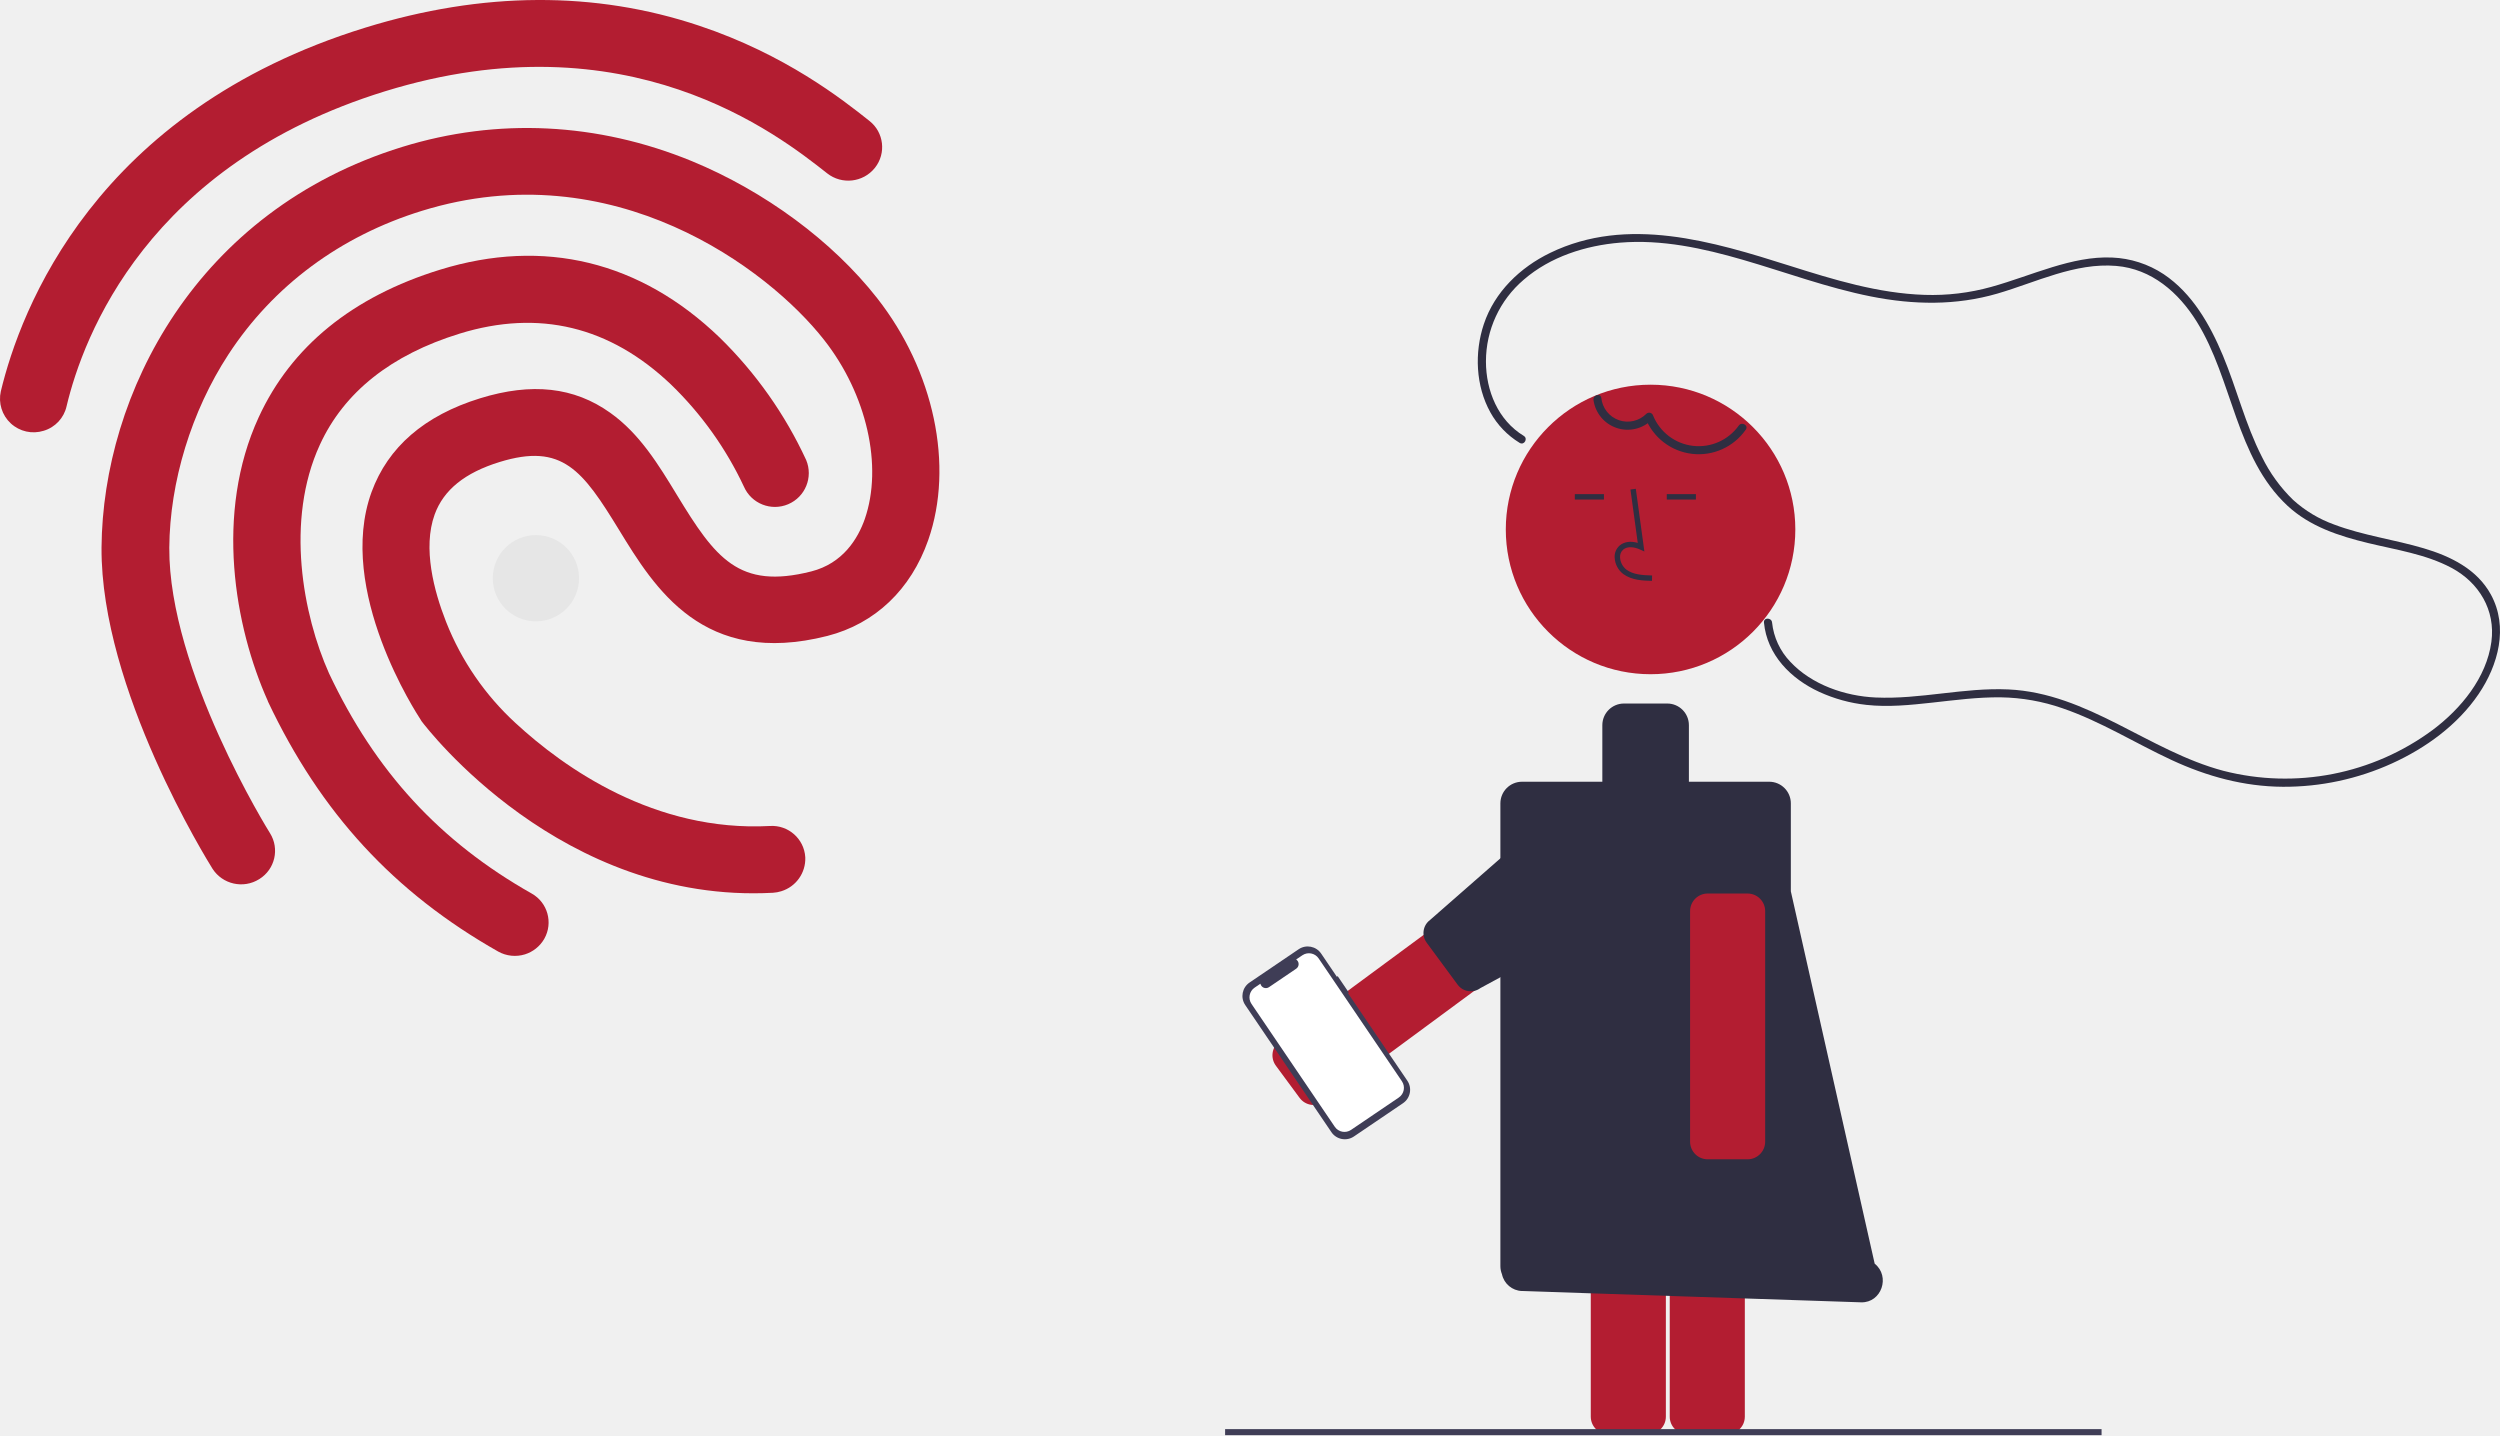
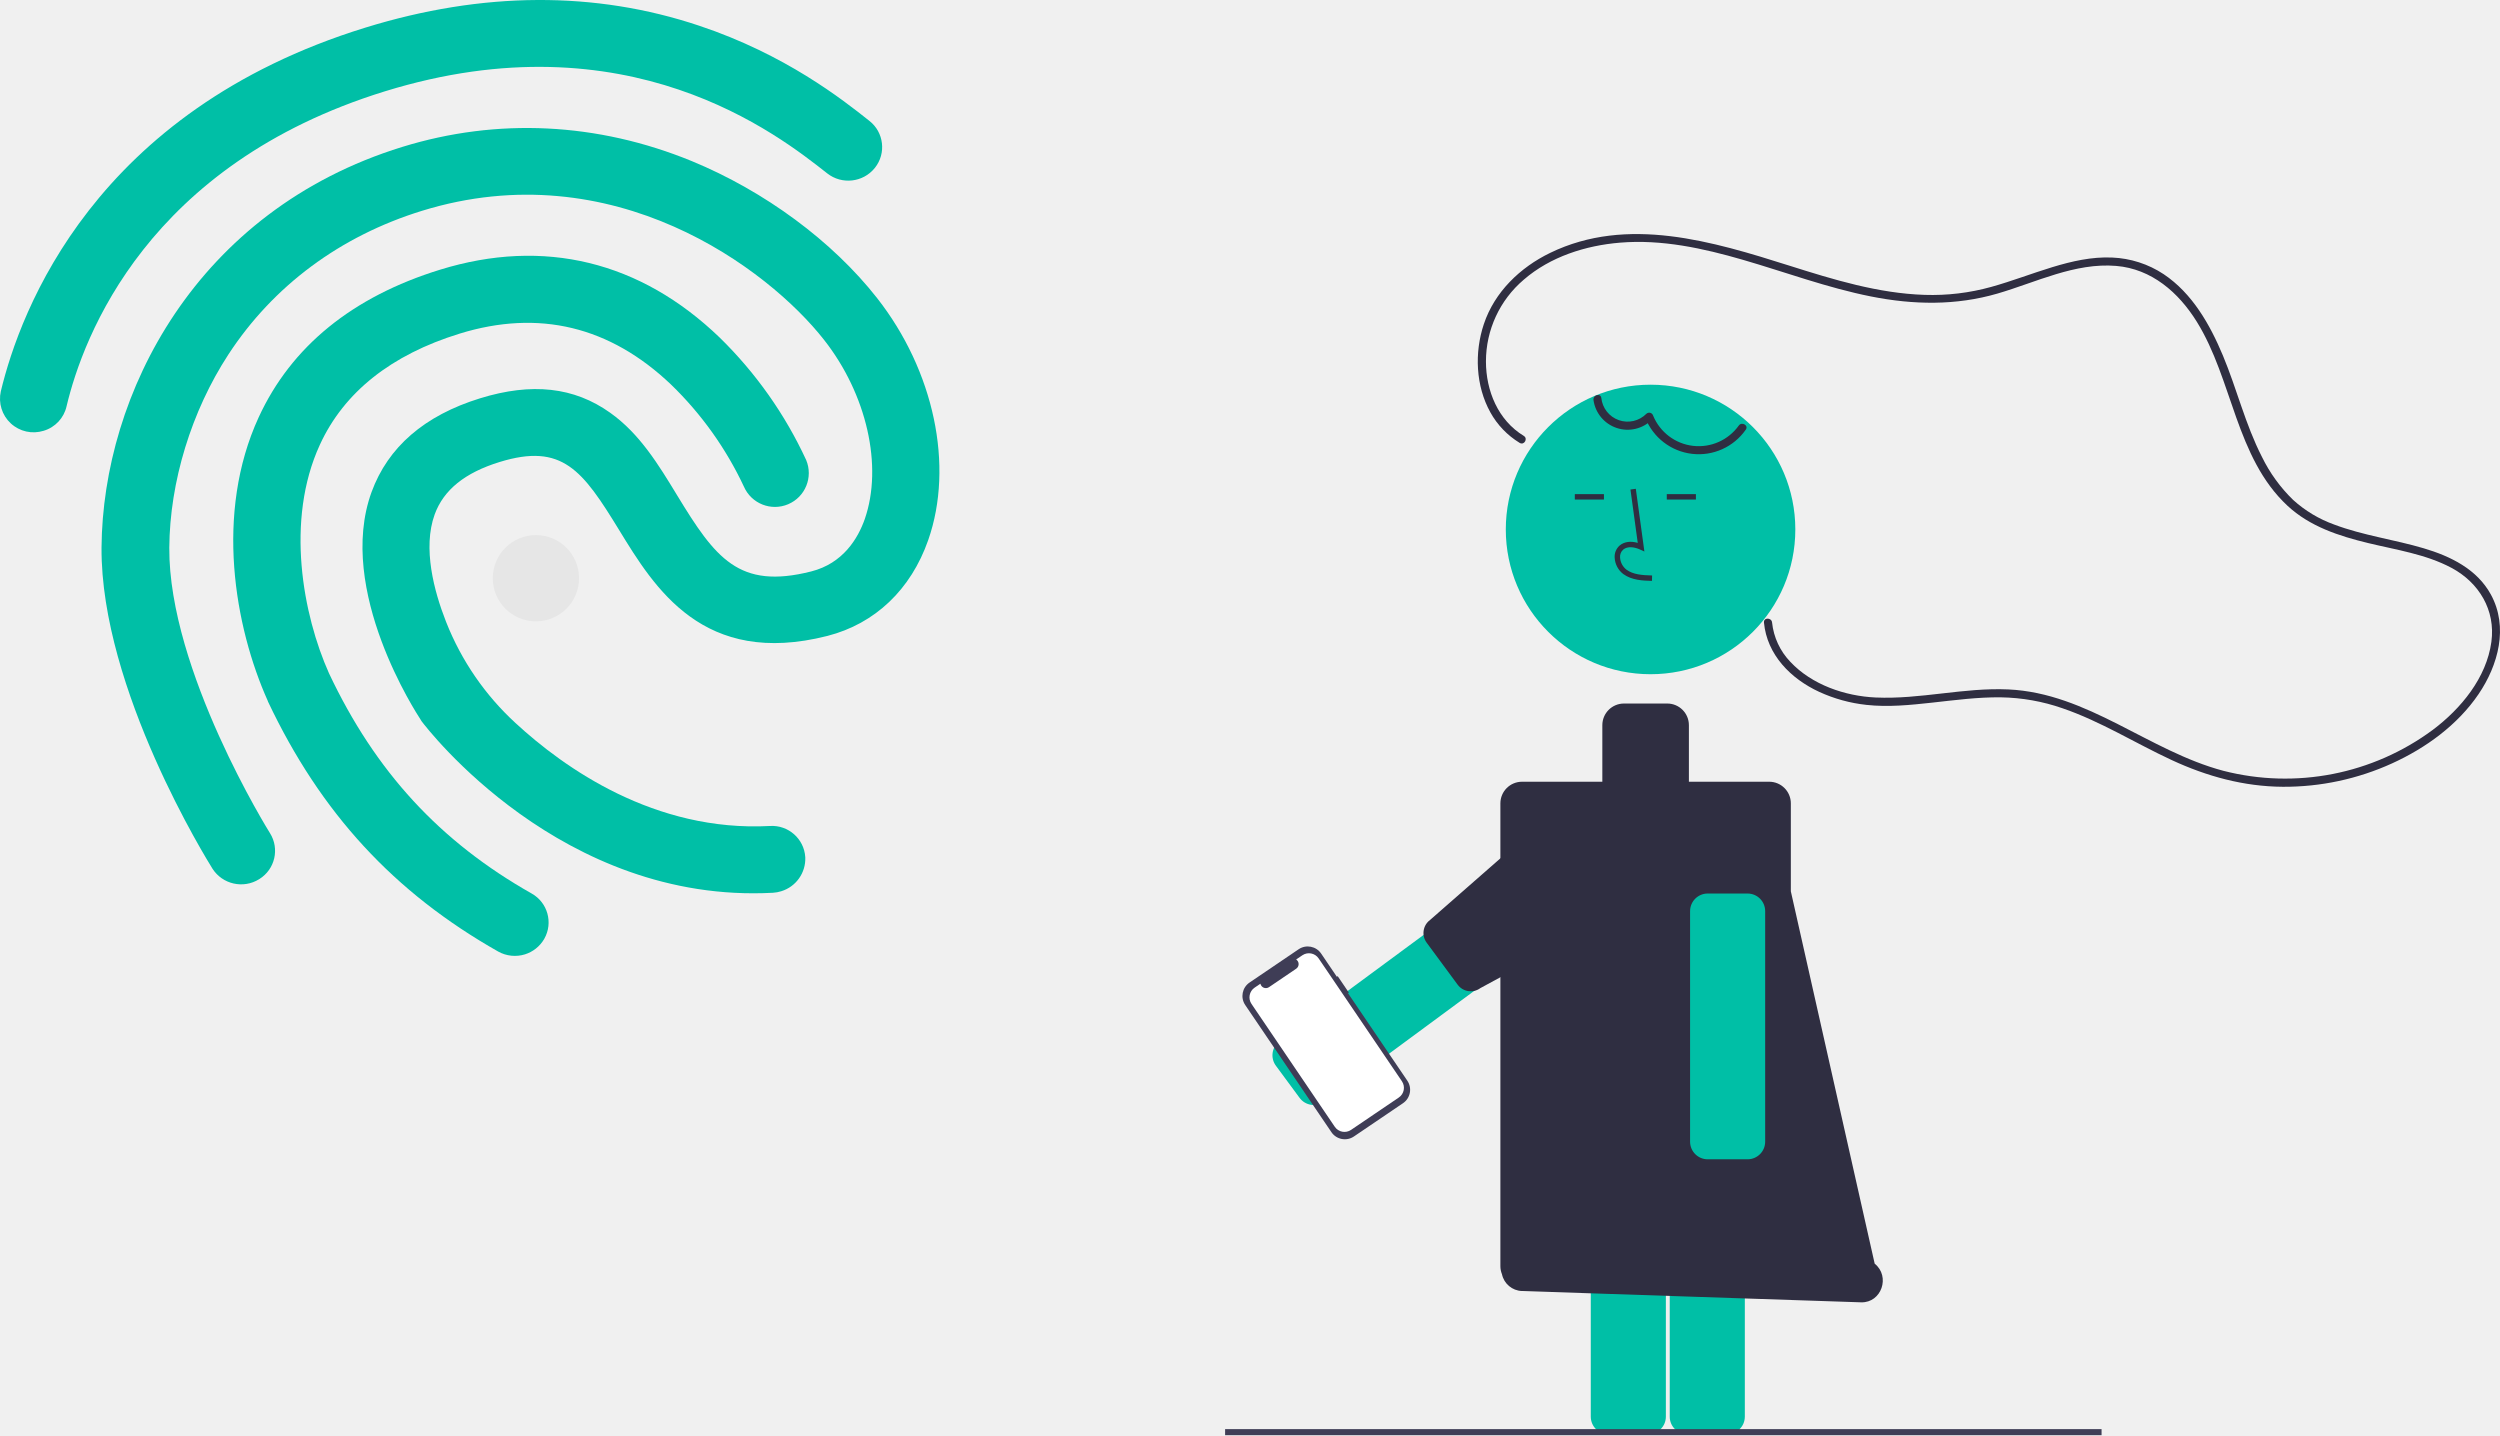
<svg xmlns="http://www.w3.org/2000/svg" id="bb441d3c-cf2a-489d-ae6b-061a3c0e4b94" data-name="Layer 1" width="924.256" height="530.591" viewBox="0 0 924.256 530.591">
-   <path d="M153.998,343.966a12.416,12.416,0,0,1-15.82-14.588c7.224-30.053,34.692-103.546,134.758-134.458,43.345-13.39,84.914-13.618,123.5-.684,31.744,10.596,52.817,27.178,62.897,35.193a12.313,12.313,0,0,1,2.017,17.297q-.038.048-.076.095a12.603,12.603,0,0,1-17.561,1.993c-18.263-14.39-73.684-58.105-163.507-30.358C192.5,245.549,168.676,308.922,162.496,334.85a12.231,12.231,0,0,1-8.498,9.117Z" transform="translate(-137.8721 -184.7043)" fill="#b31d31" />
-   <path d="M426.738,514.185a12.346,12.346,0,0,1-3.068.577c-78.175,4.21-127.913-60.735-129.955-63.443l-.379-.625c-1.246-1.933-31.342-47.723-18.093-84.088,6.086-16.625,19.544-28.294,40.116-34.649,19.133-5.91,34.789-4.162,48.115,5.354,10.927,7.753,17.93,19.315,24.717,30.48,14.116,23.182,22.768,34.977,49.6,28.172,11.781-2.99,17.282-12.201,19.795-19.376,6.766-19.525.77-46.143-15.096-66.281-20.497-26.126-77.86-69.52-148.634-47.657-30.223,9.336-54.958,27.734-71.522,53.068-13.722,21.024-21.699,47.137-21.874,71.488-.275,45.341,36.884,104.991,37.236,105.532a12.29,12.29,0,0,1-3.906,16.936q-.057.036-.114.071a12.584,12.584,0,0,1-17.235-3.857c-1.677-2.728-41.356-66.33-41.036-118.732.445-56.8,34.961-124.588,111.154-148.125,35.218-10.879,72.229-9.051,107.058,5.229,26.995,11.136,51.979,29.57,68.497,50.619,21.098,26.868,28.53,62.038,18.926,89.487-6.403,18.3-19.659,30.926-37.275,35.441-45.914,11.679-63.9-17.726-77.018-39.177-13.47-21.991-20.921-32.301-44.202-25.11-12.783,3.949-20.659,10.277-23.971,19.368-4.507,12.428-.236,28.358,4.141,39.525q.068.175.136.349a100.946,100.946,0,0,0,25.613,37.252c18.012,16.634,51.451,40.347,94.07,38.06a12.309,12.309,0,0,1,13.048,11.522q.004.059.007.118a12.579,12.579,0,0,1-8.852,12.472Z" transform="translate(-137.8721 -184.7043)" fill="#b31d31" />
-   <path d="M331.94,537.534a12.616,12.616,0,0,1-9.871-1.031c-38.557-21.846-65.625-51.228-85.116-92.41l-.078-.254c-12.284-27.458-19.679-69.409-3.367-104.866,12.042-26.162,34.646-44.552,67.071-54.568,38.35-11.847,74.059-3.125,103.366,25.103A153.17,153.17,0,0,1,435.929,354.806a12.516,12.516,0,0,1-23.031,9.804,128.261,128.261,0,0,0-26.966-37.76c-22.59-21.492-48.85-27.847-78.142-18.799-25.313,7.819-42.743,21.643-51.666,41.092-12.867,27.994-6.243,62.949,3.371,84.462,17.186,36.423,41.025,62.258,74.961,81.451a12.255,12.255,0,0,1,4.655,16.695q-.047.083-.095.166A12.569,12.569,0,0,1,331.94,537.534Z" transform="translate(-137.8721 -184.7043)" fill="#b31d31" />
+   <path d="M153.998,343.966a12.416,12.416,0,0,1-15.82-14.588c7.224-30.053,34.692-103.546,134.758-134.458,43.345-13.39,84.914-13.618,123.5-.684,31.744,10.596,52.817,27.178,62.897,35.193a12.313,12.313,0,0,1,2.017,17.297q-.038.048-.076.095a12.603,12.603,0,0,1-17.561,1.993c-18.263-14.39-73.684-58.105-163.507-30.358C192.5,245.549,168.676,308.922,162.496,334.85a12.231,12.231,0,0,1-8.498,9.117Z" transform="translate(-137.8721 -184.7043)" fill="#00bfa6" />
+   <path d="M426.738,514.185a12.346,12.346,0,0,1-3.068.577c-78.175,4.21-127.913-60.735-129.955-63.443l-.379-.625c-1.246-1.933-31.342-47.723-18.093-84.088,6.086-16.625,19.544-28.294,40.116-34.649,19.133-5.91,34.789-4.162,48.115,5.354,10.927,7.753,17.93,19.315,24.717,30.48,14.116,23.182,22.768,34.977,49.6,28.172,11.781-2.99,17.282-12.201,19.795-19.376,6.766-19.525.77-46.143-15.096-66.281-20.497-26.126-77.86-69.52-148.634-47.657-30.223,9.336-54.958,27.734-71.522,53.068-13.722,21.024-21.699,47.137-21.874,71.488-.275,45.341,36.884,104.991,37.236,105.532a12.29,12.29,0,0,1-3.906,16.936q-.057.036-.114.071a12.584,12.584,0,0,1-17.235-3.857c-1.677-2.728-41.356-66.33-41.036-118.732.445-56.8,34.961-124.588,111.154-148.125,35.218-10.879,72.229-9.051,107.058,5.229,26.995,11.136,51.979,29.57,68.497,50.619,21.098,26.868,28.53,62.038,18.926,89.487-6.403,18.3-19.659,30.926-37.275,35.441-45.914,11.679-63.9-17.726-77.018-39.177-13.47-21.991-20.921-32.301-44.202-25.11-12.783,3.949-20.659,10.277-23.971,19.368-4.507,12.428-.236,28.358,4.141,39.525q.068.175.136.349a100.946,100.946,0,0,0,25.613,37.252c18.012,16.634,51.451,40.347,94.07,38.06a12.309,12.309,0,0,1,13.048,11.522q.004.059.007.118a12.579,12.579,0,0,1-8.852,12.472Z" transform="translate(-137.8721 -184.7043)" fill="#00bfa6" />
+   <path d="M331.94,537.534a12.616,12.616,0,0,1-9.871-1.031c-38.557-21.846-65.625-51.228-85.116-92.41l-.078-.254c-12.284-27.458-19.679-69.409-3.367-104.866,12.042-26.162,34.646-44.552,67.071-54.568,38.35-11.847,74.059-3.125,103.366,25.103A153.17,153.17,0,0,1,435.929,354.806a12.516,12.516,0,0,1-23.031,9.804,128.261,128.261,0,0,0-26.966-37.76c-22.59-21.492-48.85-27.847-78.142-18.799-25.313,7.819-42.743,21.643-51.666,41.092-12.867,27.994-6.243,62.949,3.371,84.462,17.186,36.423,41.025,62.258,74.961,81.451a12.255,12.255,0,0,1,4.655,16.695q-.047.083-.095.166A12.569,12.569,0,0,1,331.94,537.534Z" transform="translate(-137.8721 -184.7043)" fill="#00bfa6" />
  <circle cx="198.128" cy="213.768" r="15.949" fill="#e6e6e6" />
-   <path d="M623.576,593.224a6.57,6.57,0,0,1-.984-.074,6.459,6.459,0,0,1-4.261-2.569L609.57,578.702a6.499,6.499,0,0,1,1.373-9.089l74.899-55.24a6.5,6.5,0,0,1,9.09,1.373l8.76,11.878a6.501,6.501,0,0,1-1.372,9.09L627.42,591.954A6.454,6.454,0,0,1,623.576,593.224Z" transform="translate(-137.8721 -184.7043)" fill="#b31d31" />
+   <path d="M623.576,593.224a6.57,6.57,0,0,1-.984-.074,6.459,6.459,0,0,1-4.261-2.569L609.57,578.702a6.499,6.499,0,0,1,1.373-9.089l74.899-55.24a6.5,6.5,0,0,1,9.09,1.373l8.76,11.878a6.501,6.501,0,0,1-1.372,9.09L627.42,591.954A6.454,6.454,0,0,1,623.576,593.224Z" transform="translate(-137.8721 -184.7043)" fill="#00bfa6" />
  <path d="M676.769,548.748,665.305,533.205a6,6,0,0,1,1.267-8.39l43.861-38.43a6,6,0,0,1,8.39,1.267l20.964,25.043a6,6,0,0,1-1.267,8.39l-53.361,28.93A6,6,0,0,1,676.769,548.748Z" transform="translate(-137.8721 -184.7043)" fill="#2f2e41" />
-   <path d="M747.246,714.956H732.487a6.508,6.508,0,0,1-6.5-6.5V585.441a6.508,6.508,0,0,1,6.5-6.5h14.759a6.508,6.508,0,0,1,6.5,6.5V708.456A6.508,6.508,0,0,1,747.246,714.956Z" transform="translate(-137.8721 -184.7043)" fill="#b31d31" />
-   <path d="M776.438,714.956H761.678a6.508,6.508,0,0,1-6.5-6.5V585.441a6.508,6.508,0,0,1,6.5-6.5H776.438a6.508,6.508,0,0,1,6.5,6.5V708.456A6.508,6.508,0,0,1,776.438,714.956Z" transform="translate(-137.8721 -184.7043)" fill="#b31d31" />
+   <path d="M747.246,714.956H732.487a6.508,6.508,0,0,1-6.5-6.5V585.441a6.508,6.508,0,0,1,6.5-6.5h14.759a6.508,6.508,0,0,1,6.5,6.5V708.456A6.508,6.508,0,0,1,747.246,714.956Z" transform="translate(-137.8721 -184.7043)" fill="#00bfa6" />
+   <path d="M776.438,714.956H761.678a6.508,6.508,0,0,1-6.5-6.5V585.441a6.508,6.508,0,0,1,6.5-6.5H776.438a6.508,6.508,0,0,1,6.5,6.5V708.456A6.508,6.508,0,0,1,776.438,714.956Z" transform="translate(-137.8721 -184.7043)" fill="#00bfa6" />
  <rect x="452.923" y="528.351" width="324.033" height="2.241" fill="#3f3d56" />
-   <circle cx="610.216" cy="195.742" r="53.519" fill="#b31d31" />
+   <circle cx="610.216" cy="195.742" r="53.519" fill="#00bfa6" />
  <path d="M830.944,651.879,799.95,514.234V481.712a8,8,0,0,0-8-8H762.26V452.799a8,8,0,0,0-8-8h-16a8,8,0,0,0-8,8v20.913H700.569a8,8,0,0,0-8,8V652.799a7.968,7.968,0,0,0,.584,2.993,7.834,7.834,0,0,0,7.377,6.207L825.955,666.18C833.451,666.377,836.852,656.628,830.944,651.879Z" transform="translate(-137.8721 -184.7043)" fill="#2f2e41" />
  <path d="M748.603,399.461c-3.306-.093-7.42-.208-10.589-2.523a8.131,8.131,0,0,1-3.2-6.07,5.471,5.471,0,0,1,1.86-4.495c1.657-1.398,4.076-1.726,6.678-.961l-2.699-19.727,1.982-.271,3.172,23.19-1.654-.759c-1.919-.881-4.552-1.328-6.188.055a3.513,3.513,0,0,0-1.152,2.896,6.143,6.143,0,0,0,2.381,4.526c2.467,1.802,5.746,2.035,9.466,2.139Z" transform="translate(-137.8721 -184.7043)" fill="#2f2e41" />
  <rect x="582.21" y="182.682" width="10.771" height="2" fill="#2f2e41" />
  <rect x="616.21" y="182.682" width="10.771" height="2" fill="#2f2e41" />
  <path d="M701.221,345.854c-9.507-5.761-13.984-16.691-13.992-27.5a39.637,39.637,0,0,1,14.012-30.275c9.792-8.469,22.831-12.613,35.57-13.666,15.413-1.274,30.726,2.076,45.446,6.352,15.761,4.579,31.205,10.339,47.339,13.545,15.656,3.111,31.354,3.417,46.768-1.081,14.227-4.152,28.668-11.488,43.864-10.216,13.125,1.098,23.092,9.832,29.797,20.623,13.312,21.424,14.363,50.178,33.507,68.018,8.277,7.713,19.06,11.208,29.836,13.819,10.334,2.504,21.358,4.109,30.841,9.177,10.169,5.435,16.325,15.65,14.734,27.354-1.807,13.294-11.266,24.735-21.681,32.545A91.731,91.731,0,0,1,959.868,469.675c-27.632-7.331-50.088-28.746-79.528-30.088-16.424-.749-32.594,3.726-49.015,2.984-11.381-.514-23.63-4.722-31.557-13.185a24.709,24.709,0,0,1-6.757-14.537c-.179-1.906-3.181-1.924-3,0,1.125,11.957,9.927,20.789,20.43,25.644a56.355,56.355,0,0,0,17.48,4.812c8.036.888,16.229.048,24.228-.829,8.455-.927,16.924-2.069,25.448-1.967a72.74,72.74,0,0,1,22.837,4.061c14.106,4.838,26.813,12.865,40.288,19.116,13.042,6.051,26.7,9.802,41.146,9.895a96.211,96.211,0,0,0,40.368-8.657c12.478-5.684,24.203-14.169,31.972-25.608,7.284-10.724,11.108-24.793,4.553-36.799-5.138-9.41-14.936-14.172-24.816-17.103-10.952-3.25-22.399-4.734-33.12-8.781a45.593,45.593,0,0,1-15.172-9.1,57.003,57.003,0,0,1-11.531-15.911c-6.138-11.973-9.274-25.123-14.443-37.49-4.788-11.456-11.34-23.002-21.894-30.062a37.244,37.244,0,0,0-19.057-6.152c-7.518-.34-14.988,1.386-22.134,3.561-7.561,2.301-14.939,5.176-22.558,7.294a81.672,81.672,0,0,1-24.669,2.946c-17.122-.558-33.662-5.644-49.871-10.772-28.396-8.983-59.976-18.601-88.525-4.753-11.124,5.396-20.546,14.448-24.519,26.335-3.515,10.518-3.029,22.787,2.39,32.586a30.455,30.455,0,0,0,10.863,11.33c1.655,1.003,3.165-1.59,1.514-2.59Z" transform="translate(-137.8721 -184.7043)" fill="#2f2e41" />
-   <path d="M783.96,613.299H769.201a6.508,6.508,0,0,1-6.5-6.5V521.544a6.508,6.508,0,0,1,6.5-6.5h14.76a6.508,6.508,0,0,1,6.5,6.5v85.255A6.508,6.508,0,0,1,783.96,613.299Z" transform="translate(-137.8721 -184.7043)" fill="#b31d31" />
+   <path d="M783.96,613.299H769.201a6.508,6.508,0,0,1-6.5-6.5V521.544a6.508,6.508,0,0,1,6.5-6.5h14.76a6.508,6.508,0,0,1,6.5,6.5v85.255A6.508,6.508,0,0,1,783.96,613.299Z" transform="translate(-137.8721 -184.7043)" fill="#00bfa6" />
  <path d="M726.988,332.612a12.736,12.736,0,0,0,21.659,7.201l-2.507-.662a21.205,21.205,0,0,0,37.152,4.397c1.13-1.569-1.472-3.069-2.59-1.514a18.21,18.21,0,0,1-31.668-3.68,1.522,1.522,0,0,0-2.507-.662,9.758,9.758,0,0,1-16.644-5.877c-.268-1.904-3.159-1.094-2.893.798Z" transform="translate(-137.8721 -184.7043)" fill="#2f2e41" />
  <path id="f6ad8881-531f-450f-af8c-ee430f91c944" data-name="Path 33" d="M632.424,545.597l-.313.212-5.808-8.567a5.99,5.99,0,0,0-8.319-1.597h0l-18.15,12.304a5.99,5.99,0,0,0-1.597,8.319l31.861,46.998a5.99,5.99,0,0,0,8.319,1.597h0l18.15-12.304a5.99,5.99,0,0,0,1.597-8.319h0l-21.92-32.333.313-.212Z" transform="translate(-137.8721 -184.7043)" fill="#3f3d56" />
  <path id="fc886b53-8f7f-459a-8f46-dc88972f03c0" data-name="Path 34" d="M619.357,537.87l-2.293,1.555a2.057,2.057,0,0,1,.014,3.415l-10.064,6.823a2.057,2.057,0,0,1-3.167-1.277l-2.142,1.452a4.33,4.33,0,0,0-1.154,6.014h0l30.793,45.423a4.33,4.33,0,0,0,6.014,1.154h0l17.652-11.967a4.33,4.33,0,0,0,1.154-6.014h0l-30.793-45.423a4.33,4.33,0,0,0-6.014-1.154h0Z" transform="translate(-137.8721 -184.7043)" fill="#fff" />
</svg>
